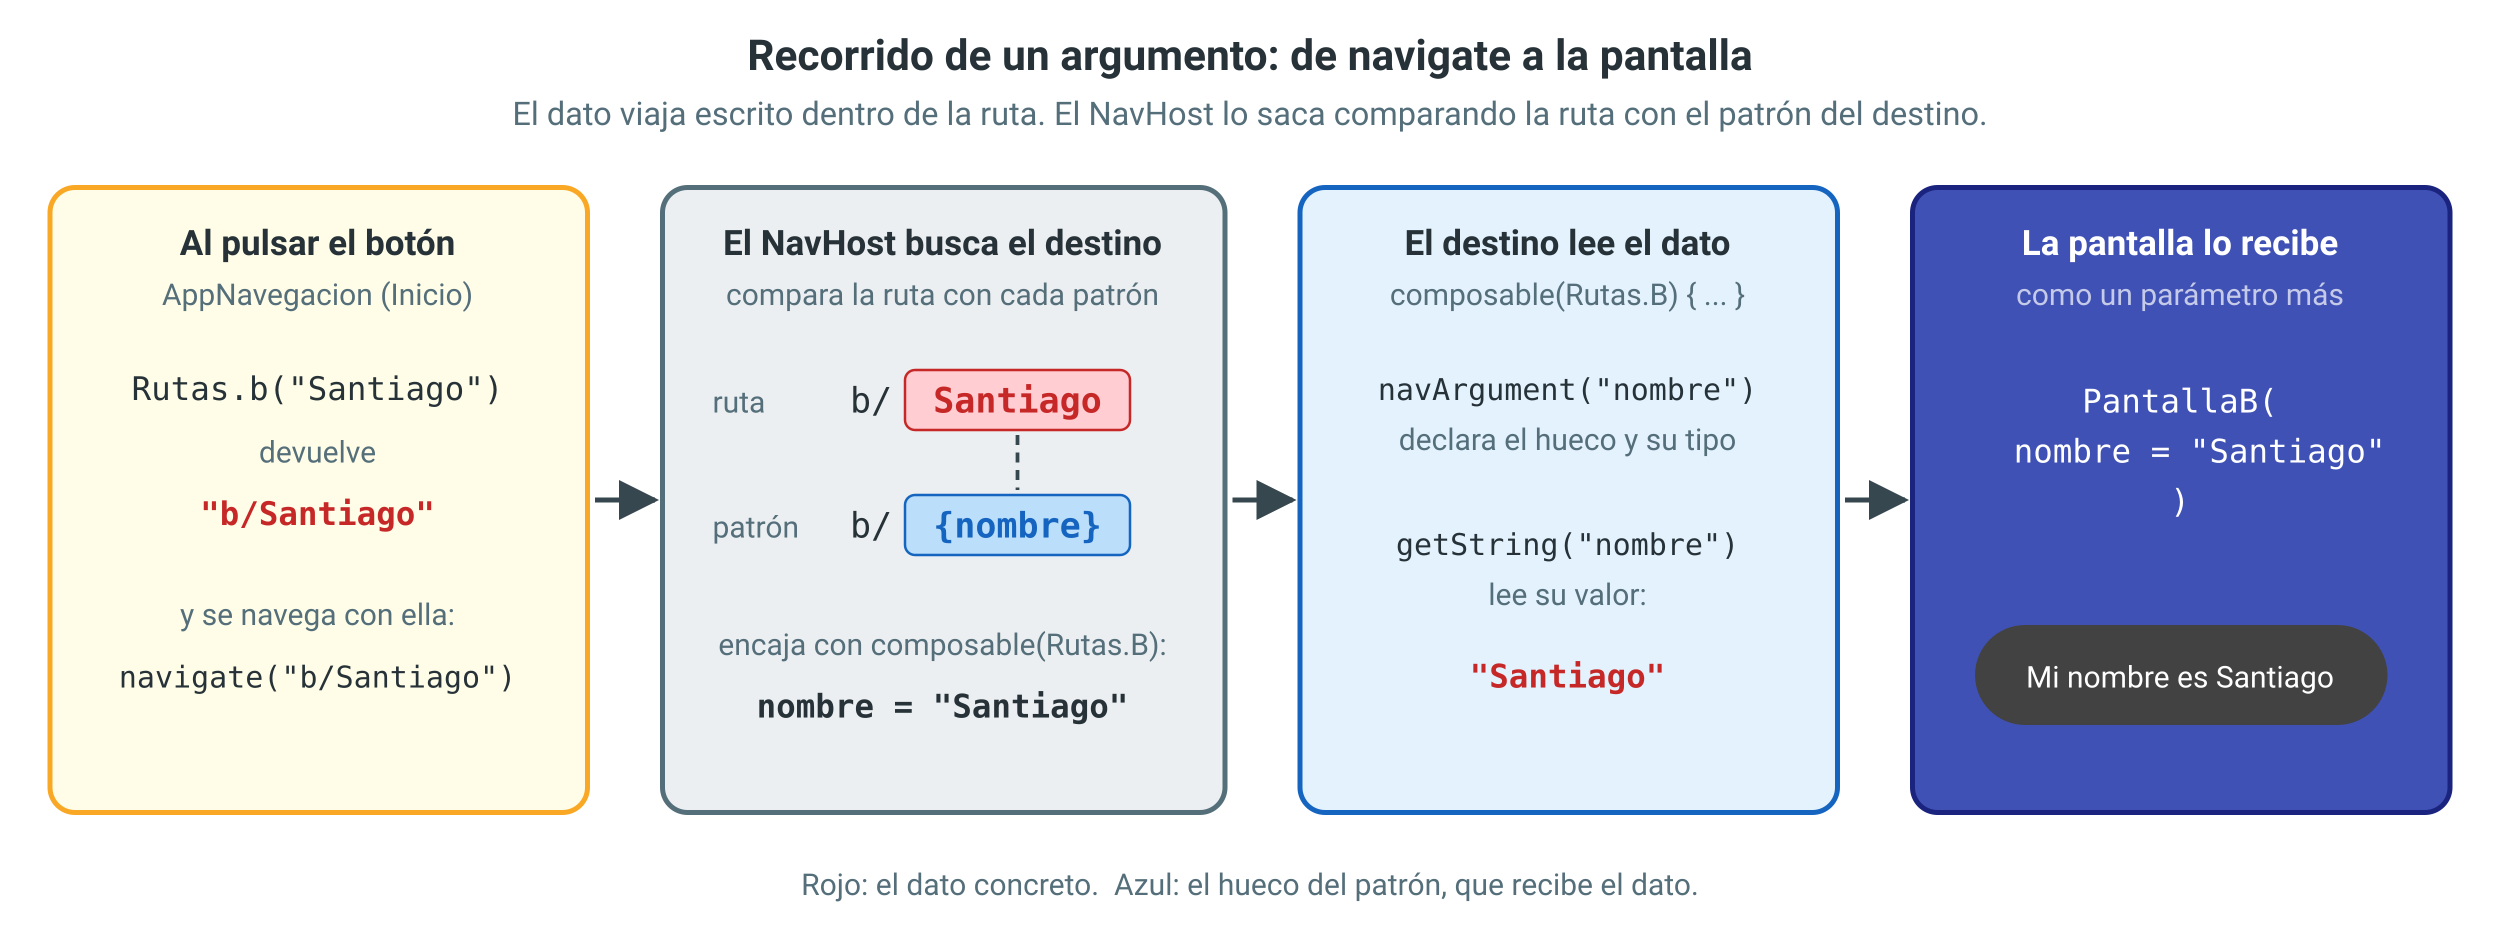
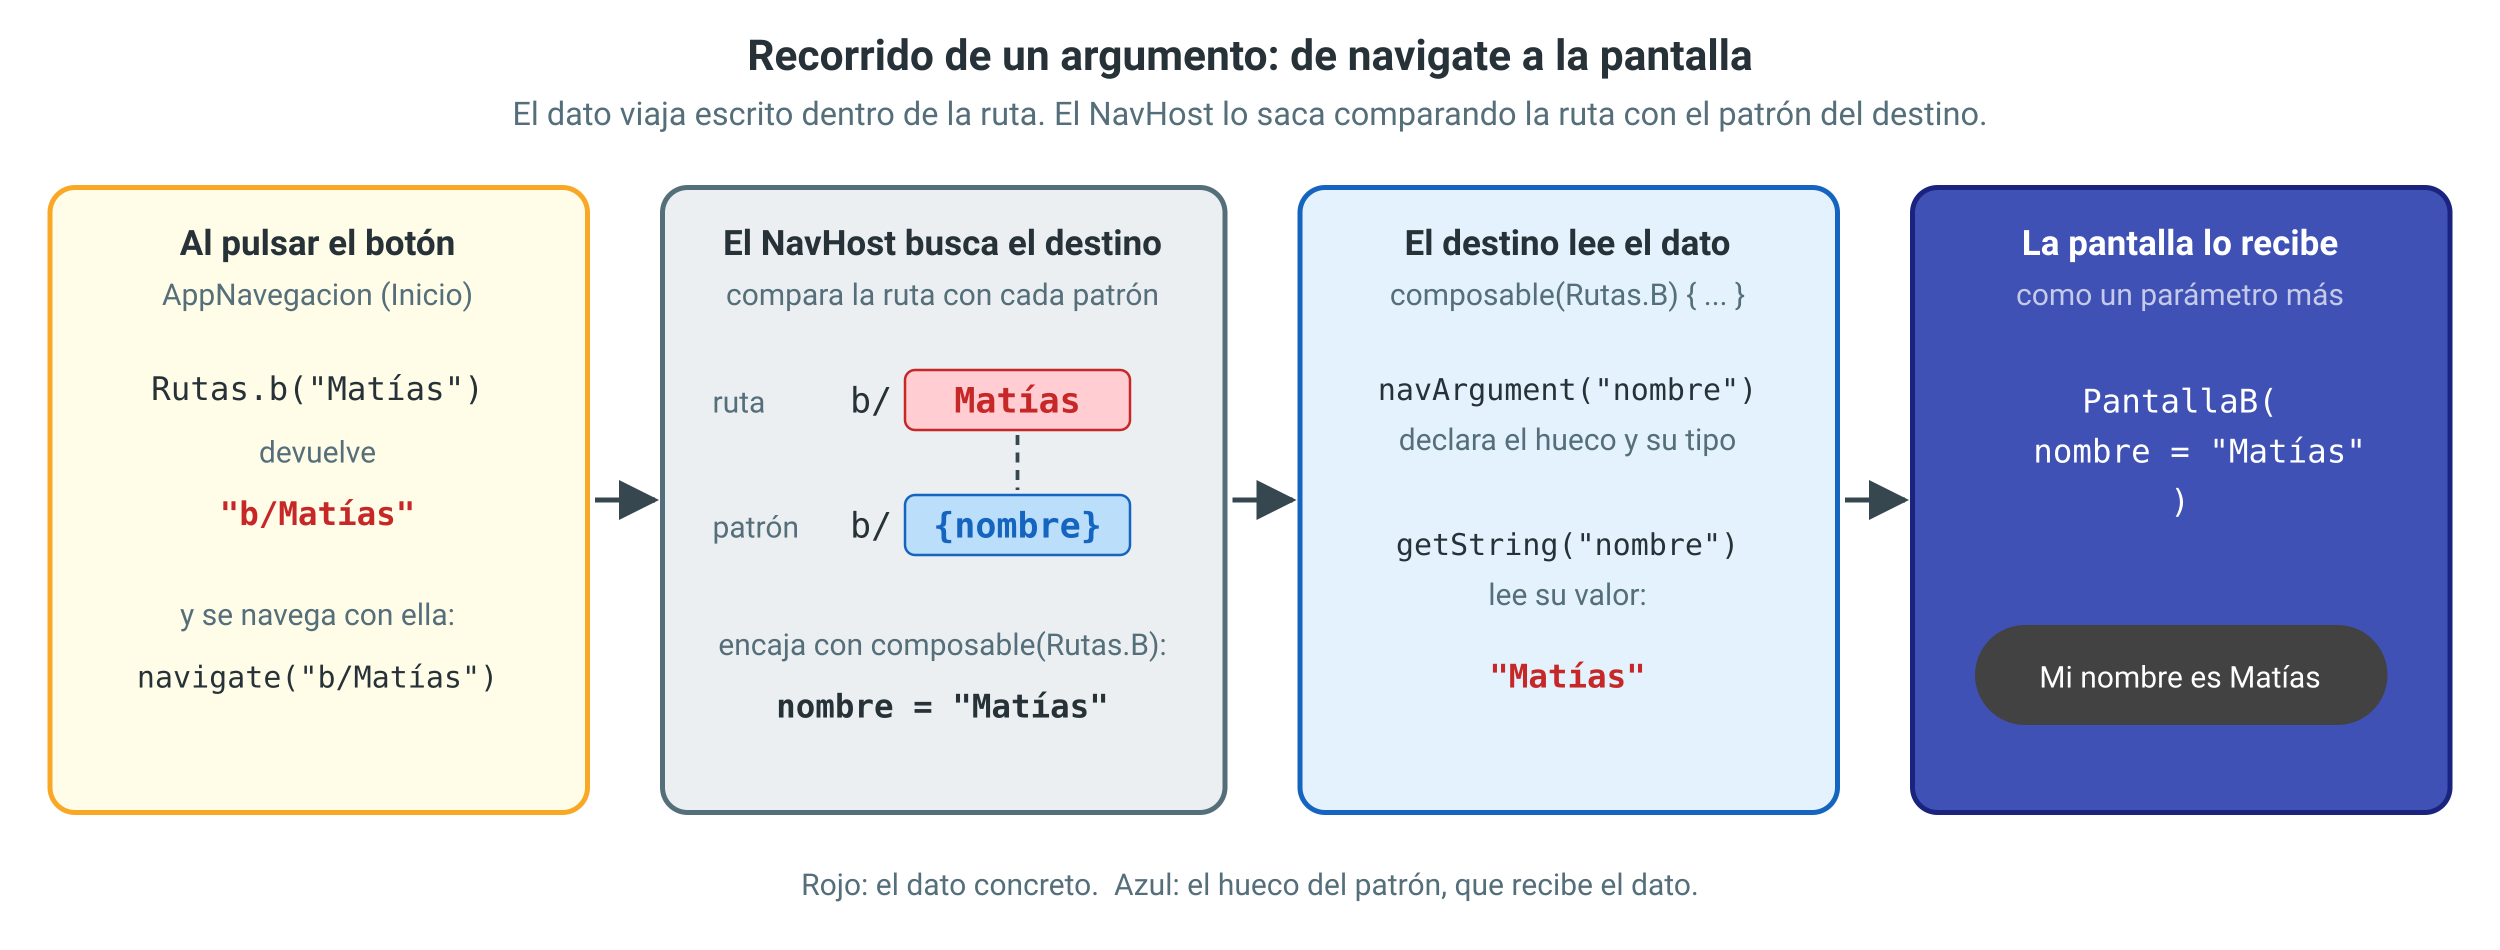
<svg xmlns="http://www.w3.org/2000/svg" xml:space="preserve" width="1000" height="380" viewBox="0 0 1000 380" font-family="Segoe UI, Roboto, Helvetica, Arial, sans-serif">
  <style>text { white-space: pre; } .mono { font-family: Consolas, Menlo, monospace; }</style>
  <defs>
    <marker id="flecha" viewBox="0 0 10 10" refX="9" refY="5" markerWidth="8" markerHeight="8" orient="auto-start-reverse">
      <path d="M0,0 L10,5 L0,10 z" fill="#37474F" />
    </marker>
  </defs>
  <rect width="1000" height="380" fill="#FFFFFF" />
  <text x="500" y="28" text-anchor="middle" font-size="17" font-weight="bold" fill="#263238">Recorrido de un argumento: de navigate a la pantalla</text>
  <text x="500" y="50" text-anchor="middle" font-size="13" fill="#546E7A">El dato viaja escrito dentro de la ruta. El NavHost lo saca comparando la ruta con el patrón del destino.</text>
  <rect x="20" y="75" width="215" height="250" rx="10" fill="#FFFDE7" stroke="#F9A825" stroke-width="2" />
  <text x="127" y="102" text-anchor="middle" font-size="14" font-weight="bold" fill="#263238">Al pulsar el botón</text>
  <text x="127" y="122" text-anchor="middle" font-size="12" fill="#546E7A">AppNavegacion (Inicio)</text>
-   <text x="127" y="160" text-anchor="middle" font-size="13" class="mono" fill="#263238">Rutas.b("Santiago")</text>
+   <text x="127" y="160" text-anchor="middle" font-size="13" class="mono" fill="#263238">Rutas.b("Matías")</text>
  <text x="127" y="185" text-anchor="middle" font-size="12" fill="#546E7A">devuelve</text>
-   <text x="127" y="210" text-anchor="middle" font-size="13" class="mono" font-weight="bold" fill="#C62828">"b/Santiago"</text>
+   <text x="127" y="210" text-anchor="middle" font-size="13" class="mono" font-weight="bold" fill="#C62828">"b/Matías"</text>
  <text x="127" y="250" text-anchor="middle" font-size="12" fill="#546E7A">y se navega con ella:</text>
-   <text x="127" y="275" text-anchor="middle" font-size="12" class="mono" fill="#263238">navigate("b/Santiago")</text>
+   <text x="127" y="275" text-anchor="middle" font-size="12" class="mono" fill="#263238">navigate("b/Matías")</text>
  <line x1="238" y1="200" x2="262" y2="200" stroke="#37474F" stroke-width="2" marker-end="url(#flecha)" />
  <rect x="265" y="75" width="225" height="250" rx="10" fill="#ECEFF1" stroke="#546E7A" stroke-width="2" />
  <text x="377" y="102" text-anchor="middle" font-size="14" font-weight="bold" fill="#263238">El NavHost busca el destino</text>
  <text x="377" y="122" text-anchor="middle" font-size="12" fill="#546E7A">compara la ruta con cada patrón</text>
  <text x="285" y="165" font-size="12" fill="#546E7A">ruta</text>
  <text x="340" y="165" font-size="14" class="mono" fill="#263238">b/</text>
  <rect x="362" y="148" width="90" height="24" rx="4" fill="#FFCDD2" stroke="#C62828" />
-   <text x="407" y="165" text-anchor="middle" font-size="14" class="mono" font-weight="bold" fill="#C62828">Santiago</text>
+   <text x="407" y="165" text-anchor="middle" font-size="14" class="mono" font-weight="bold" fill="#C62828">Matías</text>
  <text x="285" y="215" font-size="12" fill="#546E7A">patrón</text>
  <text x="340" y="215" font-size="14" class="mono" fill="#263238">b/</text>
  <rect x="362" y="198" width="90" height="24" rx="4" fill="#BBDEFB" stroke="#1565C0" />
  <text x="407" y="215" text-anchor="middle" font-size="14" class="mono" font-weight="bold" fill="#1565C0">{nombre}</text>
  <line x1="407" y1="174" x2="407" y2="196" stroke="#37474F" stroke-width="1.5" stroke-dasharray="4 3" />
  <text x="377" y="262" text-anchor="middle" font-size="12" fill="#546E7A">encaja con composable(Rutas.B):</text>
-   <text x="377" y="287" text-anchor="middle" font-size="13" class="mono" font-weight="bold" fill="#263238">nombre = "Santiago"</text>
+   <text x="377" y="287" text-anchor="middle" font-size="13" class="mono" font-weight="bold" fill="#263238">nombre = "Matías"</text>
  <line x1="493" y1="200" x2="517" y2="200" stroke="#37474F" stroke-width="2" marker-end="url(#flecha)" />
  <rect x="520" y="75" width="215" height="250" rx="10" fill="#E3F2FD" stroke="#1565C0" stroke-width="2" />
  <text x="627" y="102" text-anchor="middle" font-size="14" font-weight="bold" fill="#263238">El destino lee el dato</text>
  <text x="627" y="122" text-anchor="middle" font-size="12" fill="#546E7A">composable(Rutas.B) { ... }</text>
  <text x="627" y="160" text-anchor="middle" font-size="12" class="mono" fill="#263238">navArgument("nombre")</text>
  <text x="627" y="180" text-anchor="middle" font-size="12" fill="#546E7A">declara el hueco y su tipo</text>
  <text x="627" y="222" text-anchor="middle" font-size="12" class="mono" fill="#263238">getString("nombre")</text>
  <text x="627" y="242" text-anchor="middle" font-size="12" fill="#546E7A">lee su valor:</text>
-   <text x="627" y="275" text-anchor="middle" font-size="13" class="mono" font-weight="bold" fill="#C62828">"Santiago"</text>
+   <text x="627" y="275" text-anchor="middle" font-size="13" class="mono" font-weight="bold" fill="#C62828">"Matías"</text>
  <line x1="738" y1="200" x2="762" y2="200" stroke="#37474F" stroke-width="2" marker-end="url(#flecha)" />
  <rect x="765" y="75" width="215" height="250" rx="10" fill="#3F51B5" stroke="#1A237E" stroke-width="2" />
  <text x="872" y="102" text-anchor="middle" font-size="14" font-weight="bold" fill="#FFFFFF">La pantalla lo recibe</text>
  <text x="872" y="122" text-anchor="middle" font-size="12" fill="#C5CAE9">como un parámetro más</text>
  <text x="872" y="165" text-anchor="middle" font-size="13" class="mono" fill="#FFFFFF">PantallaB(</text>
-   <text x="872" y="185" text-anchor="middle" font-size="13" class="mono" fill="#FFFFFF">  nombre = "Santiago"</text>
+   <text x="872" y="185" text-anchor="middle" font-size="13" class="mono" fill="#FFFFFF">  nombre = "Matías"</text>
  <text x="872" y="205" text-anchor="middle" font-size="13" class="mono" fill="#FFFFFF">)</text>
  <rect x="790" y="250" width="165" height="40" rx="20" fill="#424242" />
-   <text x="872" y="275" text-anchor="middle" font-size="12" fill="#FFFFFF">Mi nombre es Santiago</text>
+   <text x="872" y="275" text-anchor="middle" font-size="12" fill="#FFFFFF">Mi nombre es Matías</text>
  <text x="500" y="358" text-anchor="middle" font-size="12" fill="#546E7A">Rojo: el dato concreto.  Azul: el hueco del patrón, que recibe el dato.</text>
</svg>
